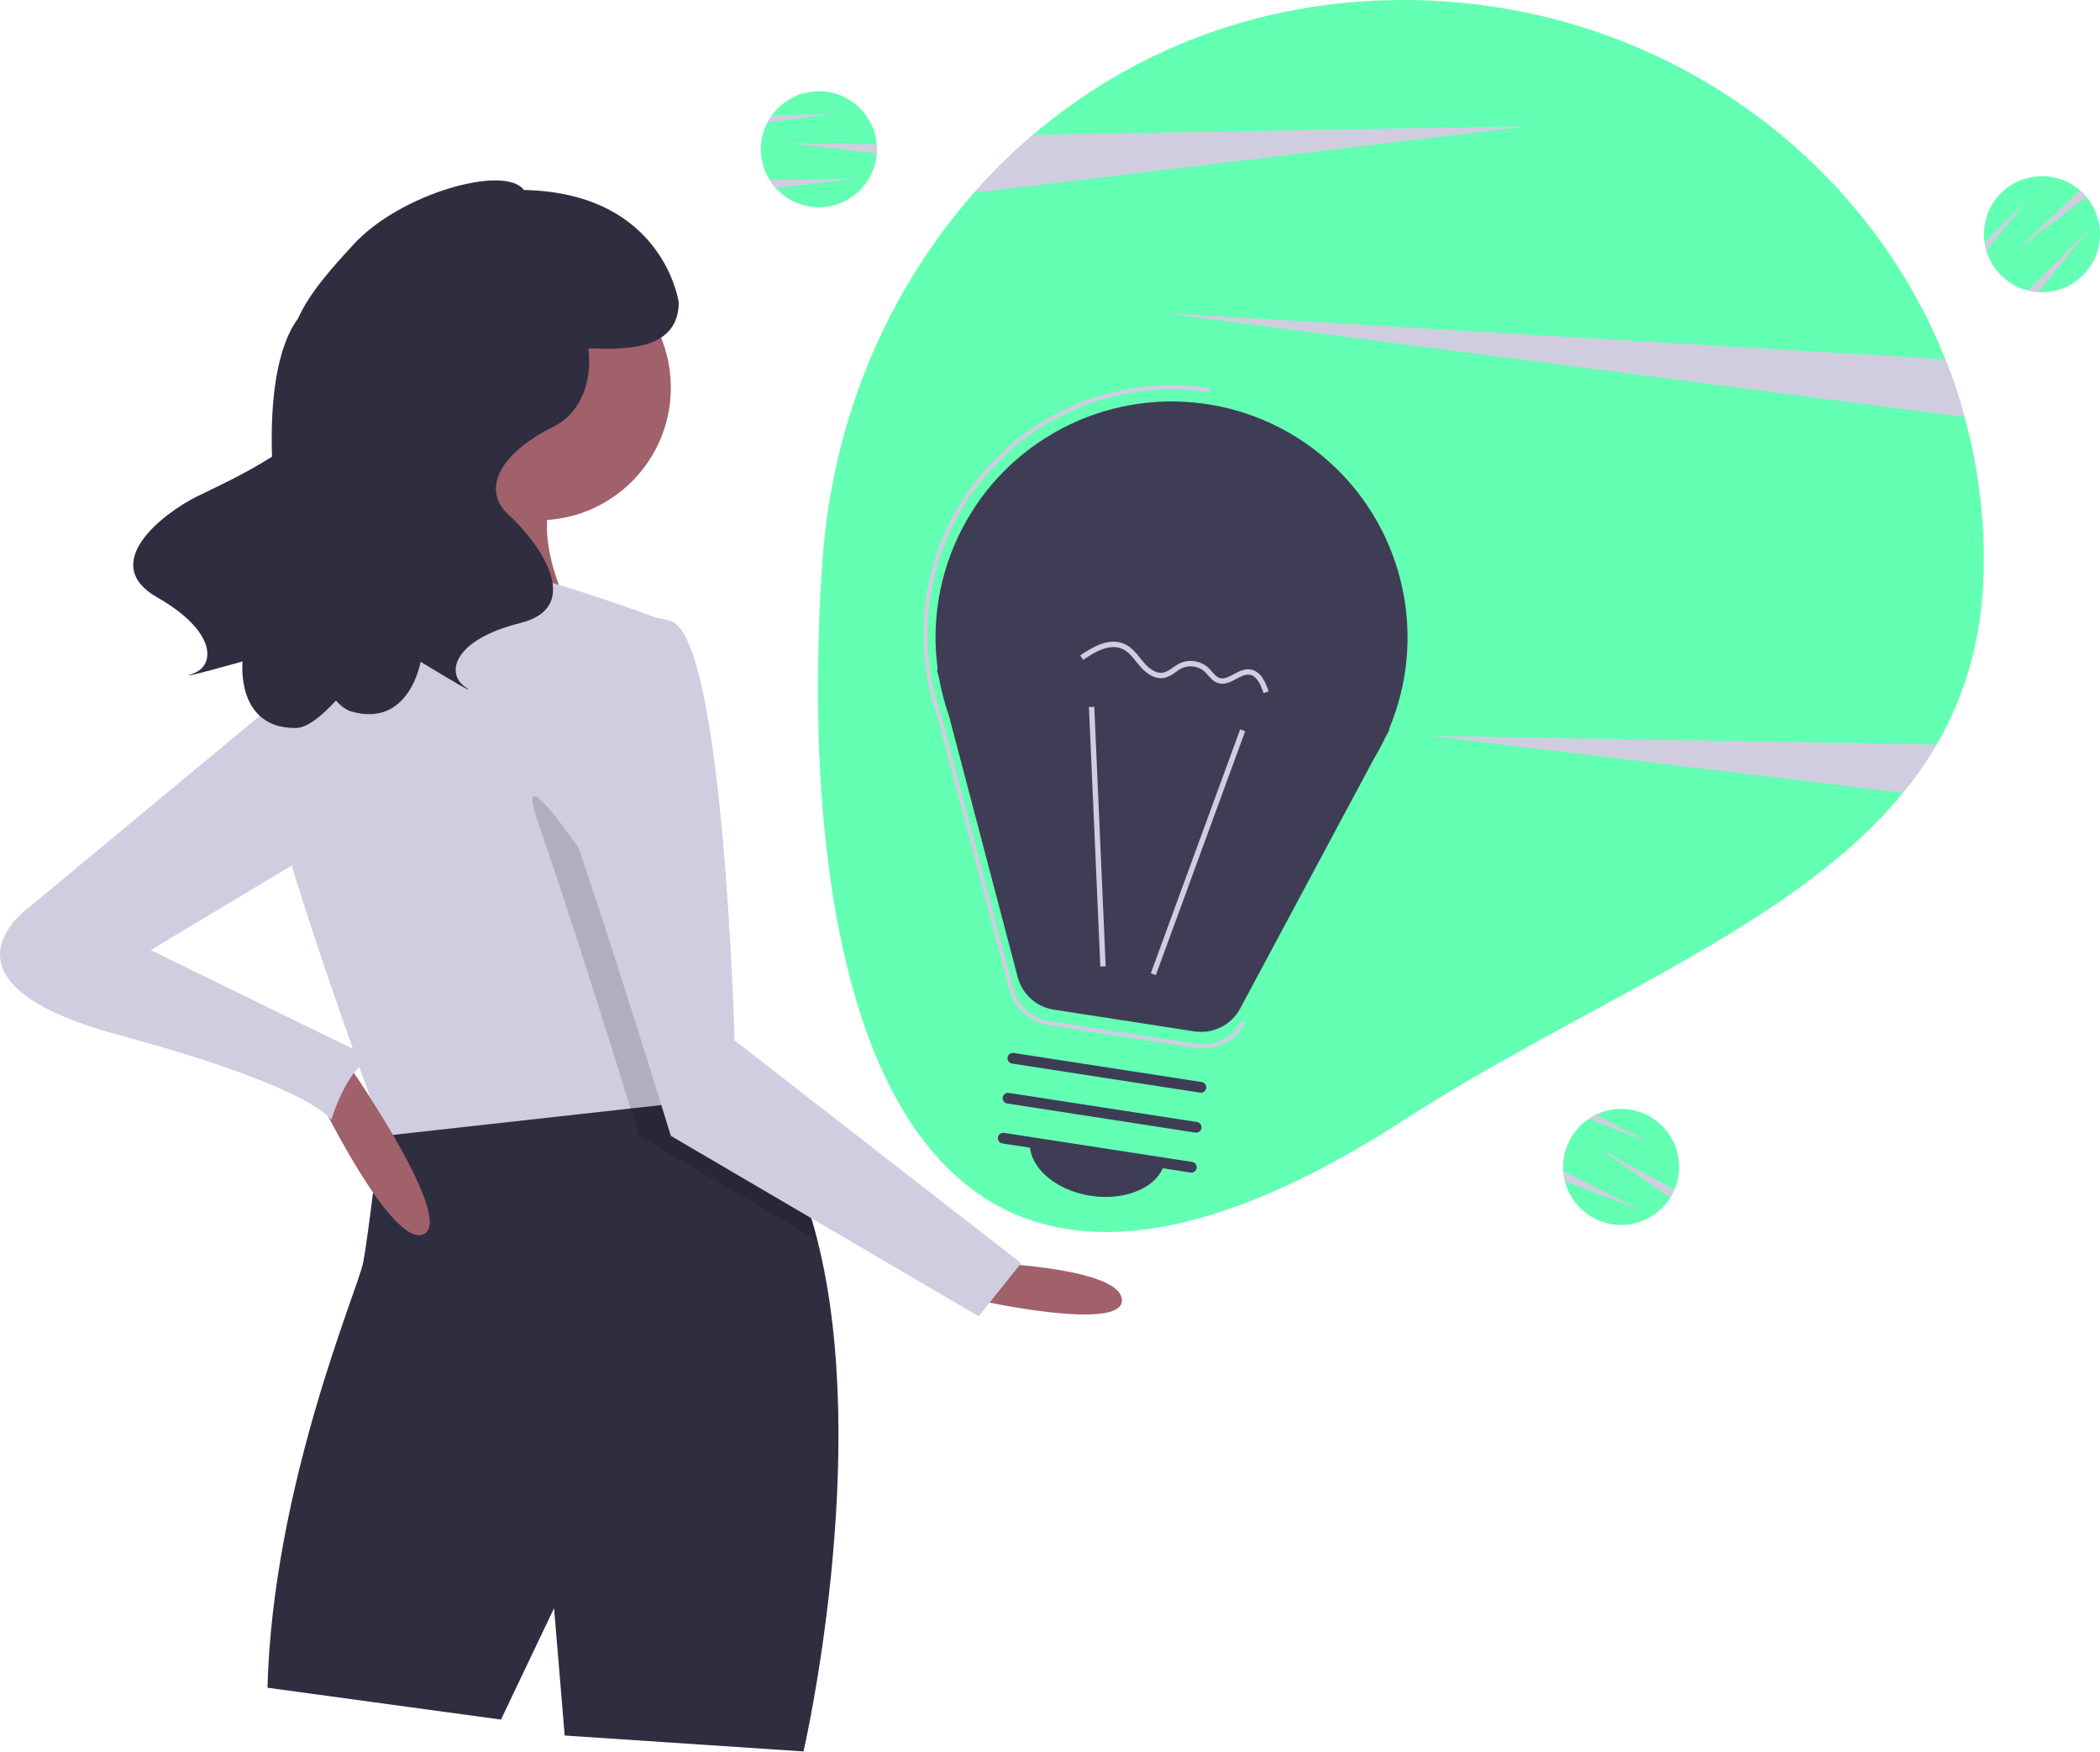
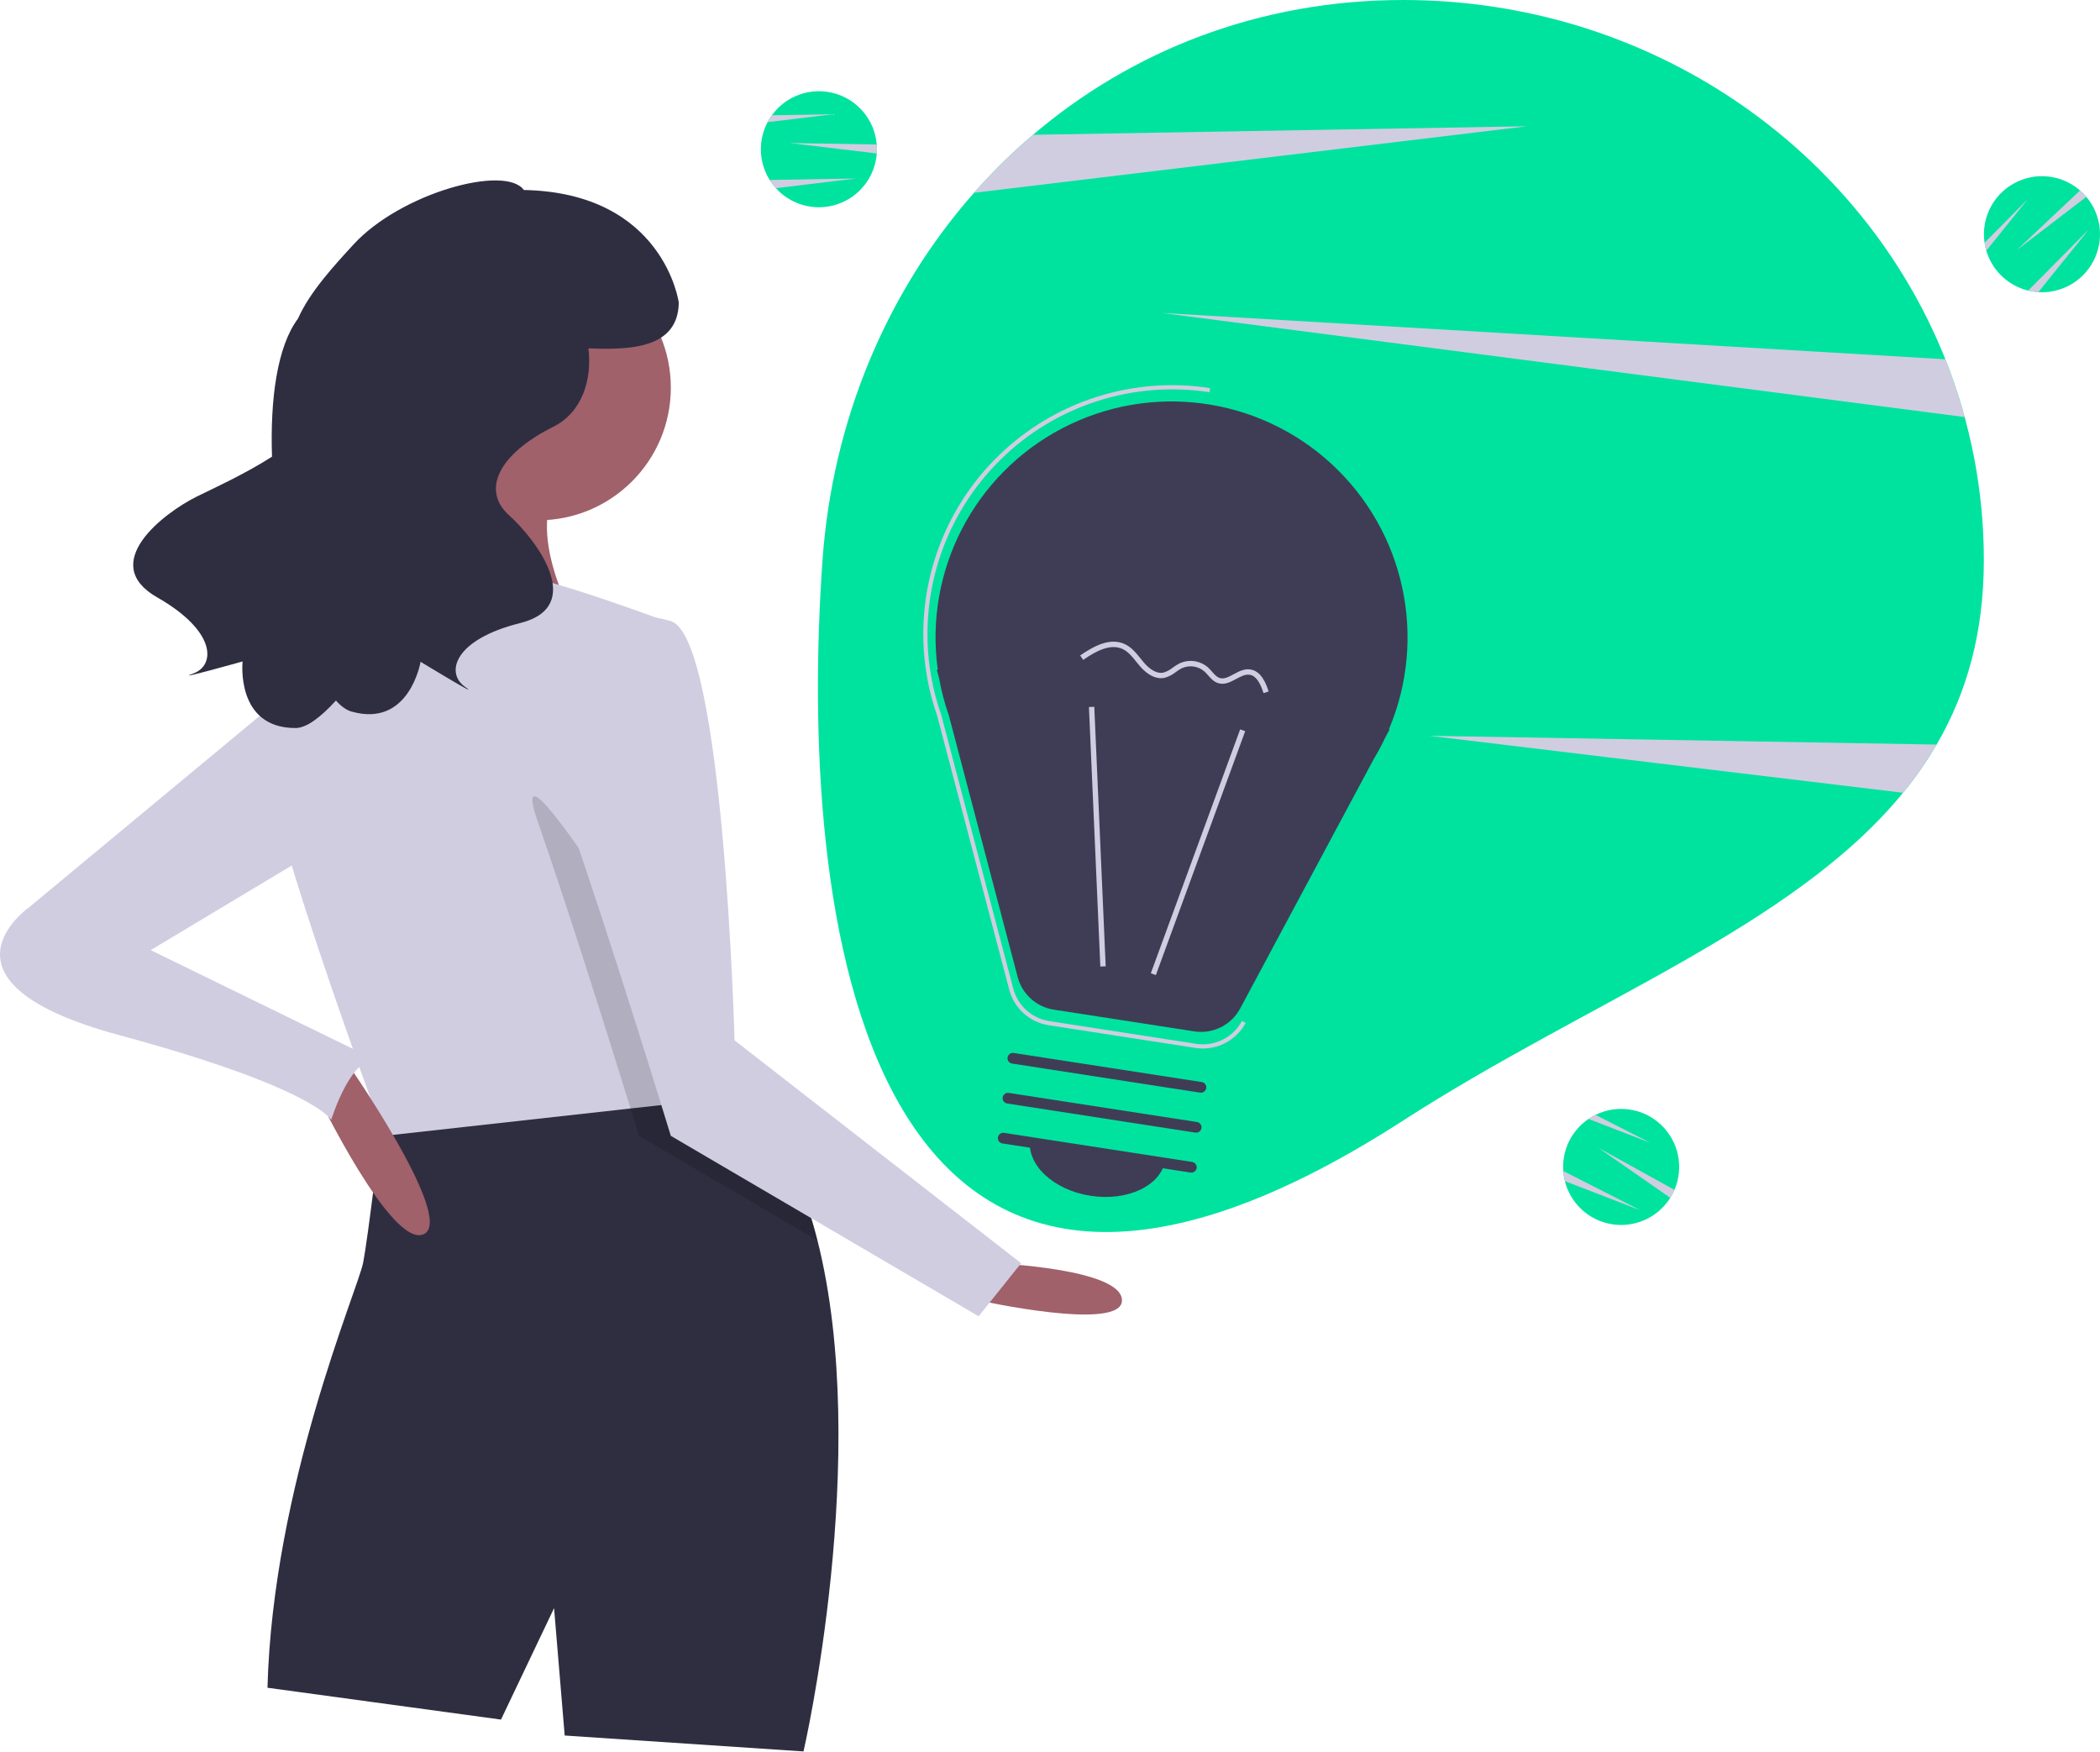
<svg xmlns="http://www.w3.org/2000/svg" id="b6fe4ea4-91cd-4e88-acbb-2663d3326f54" data-name="Layer 1" width="1013.03" height="844.995" viewBox="0 0 1013.03 844.995">
-   <path d="M1050.484,297.813c0,35.17-8.33,64.12-22.78,88.92a177.678,177.678,0,0,1-16.19,23.25c-53.12,64.97-151.88,100.53-241.14,158.13-263.48,170.02-292.02-102.42-280.12-270.3,4.8-67.74,31.18-129.79,73.09-177.3a278.221,278.221,0,0,1,28.45-27.97c47.58-40.52,109.05-65.04,178.58-65.04,119.29,0,221.16,71.95,261.55,173.34a261.85,261.85,0,0,1,18.56,96.97Z" transform="translate(-93.48517 -27.50272)" fill="#63ffb3" />
+   <path d="M1050.484,297.813c0,35.17-8.33,64.12-22.78,88.92a177.678,177.678,0,0,1-16.19,23.25c-53.12,64.97-151.88,100.53-241.14,158.13-263.48,170.02-292.02-102.42-280.12-270.3,4.8-67.74,31.18-129.79,73.09-177.3a278.221,278.221,0,0,1,28.45-27.97c47.58-40.52,109.05-65.04,178.58-65.04,119.29,0,221.16,71.95,261.55,173.34a261.85,261.85,0,0,1,18.56,96.97Z" transform="translate(-93.48517 -27.50272)" fill="#00e39f" />
  <path d="M830.054,88.423l-266.71,32.09a278.221,278.221,0,0,1,28.45-27.97Z" transform="translate(-93.48517 -27.50272)" fill="#d0cde1" />
  <path d="M1027.704,386.733a177.678,177.678,0,0,1-16.19,23.25l-228.46-27.48Z" transform="translate(-93.48517 -27.50272)" fill="#d0cde1" />
  <path d="M1041.244,228.723l-387.19-50.22,377.87,22.34A260.439,260.439,0,0,1,1041.244,228.723Z" transform="translate(-93.48517 -27.50272)" fill="#d0cde1" />
-   <path d="M516.519,99.505c0,.69-.02,1.37-.08,2.04a27.997,27.997,0,1,1-52.68-15.11,25.74,25.74,0,0,1,2.06-3.31,27.989,27.989,0,0,1,50.6,14.1C516.489,97.975,516.519,98.735,516.519,99.505Z" transform="translate(-93.48517 -27.50272)" fill="#63ffb3" />
+   <path d="M516.519,99.505c0,.69-.02,1.37-.08,2.04a27.997,27.997,0,1,1-52.68-15.11,25.74,25.74,0,0,1,2.06-3.31,27.989,27.989,0,0,1,50.6,14.1C516.489,97.975,516.519,98.735,516.519,99.505Z" transform="translate(-93.48517 -27.50272)" fill="#00e39f" />
  <path d="M516.519,99.505c0,.69-.02,1.37-.08,2.04l-41.92-5.04,41.9.72C516.489,97.975,516.519,98.735,516.519,99.505Z" transform="translate(-93.48517 -27.50272)" fill="#d0cde1" />
  <path d="M506.519,113.615l-38.78,4.67a28.057,28.057,0,0,1-2.96-3.95Z" transform="translate(-93.48517 -27.50272)" fill="#d0cde1" />
  <path d="M495.519,82.615l-31.76,3.82a25.74,25.74,0,0,1,2.06-3.31Z" transform="translate(-93.48517 -27.50272)" fill="#d0cde1" />
-   <path d="M900.251,603.631c-.323.609-.66,1.201-1.027,1.764a27.997,27.997,0,1,1-39.45-38.042,25.739,25.739,0,0,1,3.371-1.958,27.989,27.989,0,0,1,38.086,36.175C900.942,602.265,900.612,602.95,900.251,603.631Z" transform="translate(-93.48517 -27.50272)" fill="#63ffb3" />
+   <path d="M900.251,603.631c-.323.609-.66,1.201-1.027,1.764a27.997,27.997,0,1,1-39.45-38.042,25.739,25.739,0,0,1,3.371-1.958,27.989,27.989,0,0,1,38.086,36.175C900.942,602.265,900.612,602.95,900.251,603.631Z" transform="translate(-93.48517 -27.50272)" fill="#00e39f" />
  <path d="M900.251,603.631c-.323.609-.66,1.201-1.027,1.764L864.558,581.292l36.674,20.278C900.942,602.265,900.612,602.95,900.251,603.631Z" transform="translate(-93.48517 -27.50272)" fill="#d0cde1" />
  <path d="M884.804,611.406l-36.444-14.054a28.057,28.057,0,0,1-.763-4.877Z" transform="translate(-93.48517 -27.50272)" fill="#d0cde1" />
  <path d="M889.619,578.867l-29.845-11.514a25.739,25.739,0,0,1,3.371-1.958Z" transform="translate(-93.48517 -27.50272)" fill="#d0cde1" />
-   <path d="M1098.564,120.955c.482.494.942.995,1.367,1.516a27.997,27.997,0,1,1-48.264,25.964,25.739,25.739,0,0,1-.836-3.808,27.989,27.989,0,0,1,46.069-25.235C1097.474,119.881,1098.026,120.404,1098.564,120.955Z" transform="translate(-93.48517 -27.50272)" fill="#63ffb3" />
+   <path d="M1098.564,120.955c.482.494.942.995,1.367,1.516a27.997,27.997,0,1,1-48.264,25.964,25.739,25.739,0,0,1-.836-3.808,27.989,27.989,0,0,1,46.069-25.235C1097.474,119.881,1098.026,120.404,1098.564,120.955Z" transform="translate(-93.48517 -27.50272)" fill="#00e39f" />
  <path d="M1098.564,120.955c.482.494.942.995,1.367,1.516l-33.53,25.66,30.499-28.739C1097.474,119.881,1098.026,120.404,1098.564,120.955Z" transform="translate(-93.48517 -27.50272)" fill="#d0cde1" />
  <path d="M1101.256,138.039l-24.502,30.419a28.057,28.057,0,0,1-4.877-.761Z" transform="translate(-93.48517 -27.50272)" fill="#d0cde1" />
  <path d="M1071.737,123.526l-20.07,24.91a25.739,25.739,0,0,1-.836-3.808Z" transform="translate(-93.48517 -27.50272)" fill="#d0cde1" />
  <path d="M573.266,636.956s61.446,2.56,61.446,17.922-69.126,0-69.126,0Z" transform="translate(-93.48517 -27.50272)" fill="#a0616a" />
  <path d="M481.097,872.497l-115.21-7.681L360.766,803.371l-25.602,53.765-112.65-15.361c2.56-97.289,43.524-192.017,46.084-204.819s8.679-65.696,8.679-65.696c11.188-23.733,69.817-25.961,115.774-23.81,19.048.871,35.946,2.509,46.366,3.687,6.887.768,10.958,1.331,10.958,1.331,18.357,18.92,30.185,44.702,37.456,73.504C514.047,729.739,481.097,872.497,481.097,872.497Z" transform="translate(-93.48517 -27.50272)" fill="#2f2e41" />
  <circle cx="259.6" cy="187.015" r="64.006" fill="#a0616a" />
  <path d="M309.562,229.879S291.64,309.246,263.477,332.288s110.09,0,110.09,0-30.723-51.205-7.681-74.247S309.562,229.879,309.562,229.879Z" transform="translate(-93.48517 -27.50272)" fill="#a0616a" />
  <path d="M440.133,557.589,397.659,562.299,278.839,575.51s-.563-1.511-1.562-4.25c-8.628-23.529-50.18-138.022-54.763-172.406-5.12-38.403,48.644-84.488,48.644-84.488s51.205-10.241,66.566-10.241,76.807,23.042,76.807,23.042l22.914,206.124,1.971,17.845Z" transform="translate(-93.48517 -27.50272)" fill="#d0cde1" />
  <path d="M487.831,625.972,401.73,575.51s-1.511-4.916-4.071-13.211c-1.28-4.148-2.841-9.166-4.608-14.849-9.934-31.901-26.601-84.539-39.965-122.993-20.482-58.885,79.367,104.97,79.367,104.97l4.992,3.866,1.971,17.845c6.887.768,10.958,1.331,10.958,1.331C468.731,571.388,480.56,597.17,487.831,625.972Z" transform="translate(-93.48517 -27.50272)" opacity="0.15" />
  <path d="M373.567,332.288s-25.602,33.283-5.12,92.168,48.644,151.054,48.644,151.054l148.493,87.048,20.482-25.602L447.814,529.426s-5.12-194.578-30.723-202.258S373.567,332.288,373.567,332.288Z" transform="translate(-93.48517 -27.50272)" fill="#d0cde1" />
  <path d="M246.836,556.309s35.843,74.247,51.205,66.566S259.637,538.387,259.637,538.387Z" transform="translate(-93.48517 -27.50272)" fill="#a0616a" />
  <path d="M242.996,352.77,107.303,465.42s-51.205,35.843,43.524,61.446S253.237,567.83,253.237,567.83s10.241-33.283,23.042-28.163l-110.09-53.765,89.608-53.765Z" transform="translate(-93.48517 -27.50272)" fill="#d0cde1" />
  <path d="M188.459,267.052c7.122-3.527,22.848-10.645,36.243-19.22-.939-27.898,2.496-53.223,12.552-66.647,5.645-12.817,17.498-25.648,26.781-35.753,22.798-24.815,73.21-38.667,82.151-26.268,67.625,1.335,74.745,54.343,74.745,54.343-.352,22.172-23.396,22.873-43.582,22.066,1.808,15.136-3.01,30.864-16.96,37.839-26.676,13.338-34.679,30.677-21.341,42.682s37.346,44.015,5.335,52.018-36.013,24.009-26.676,30.678S296.368,346.784,296.368,346.784s-5.335,32.011-33.345,24.008c-2.51-.717-5.019-2.555-7.485-5.303-7.565,8.312-14.313,13.227-19.4,13.254-29.13.154-25.637-32.11-25.637-32.11s-34.576,9.71-23.787,5.806,11.251-20.396-17.417-36.734S172.379,275.015,188.459,267.052Z" transform="translate(-93.48517 -27.50272)" fill="#2f2e41" />
  <path d="M545.869,350.684l-.464-.061,1.133,4.306a113.176,113.176,0,0,0,4.65,17.677L584.414,498.913a21.408,21.408,0,0,0,17.431,15.71l67.76,10.483a21.408,21.408,0,0,0,22.146-11.052l64.394-120.276a113.003,113.003,0,0,0,5.508-10.288l2.186-4.084-.341-.045a113.847,113.847,0,1,0-217.629-28.678Z" transform="translate(-93.48517 -27.50272)" fill="#3f3d56" />
  <path d="M673.763,533.358a23.298,23.298,0,0,1-3.564-.274l-70.828-10.958a23.371,23.371,0,0,1-19.034-17.155L545.606,372.945a119.056,119.056,0,0,1-4.878-18.556l-.878-5.776A120.026,120.026,0,0,1,677.242,214.75l-.307,1.977a118.069,118.069,0,0,0-134.931,132.913l.675,4.32a118.281,118.281,0,0,0,4.837,18.4l34.754,132.103a21.37,21.37,0,0,0,17.405,15.688l70.828,10.958a21.407,21.407,0,0,0,22.114-11.036l1.764.943A23.421,23.421,0,0,1,673.763,533.358Z" transform="translate(-93.48517 -27.50272)" fill="#d0cde1" />
  <rect x="608.739" y="437.38" width="125.314" height="2.587" transform="translate(-64.90222 890.7514) rotate(-69.88499)" fill="#d0cde1" />
  <rect x="621.528" y="368.501" width="2.587" height="125.314" transform="translate(-111.8108 0.25189) rotate(-2.51583)" fill="#d0cde1" />
  <path d="M667.775,593.213l-90.757-14.04a2.587,2.587,0,0,1,.791-5.113l90.757,14.04a2.587,2.587,0,1,1-.791,5.113Z" transform="translate(-93.48517 -27.50272)" fill="#3f3d56" />
  <path d="M670.102,573.941l-90.757-14.04a2.587,2.587,0,1,1,.791-5.113l90.757,14.04a2.587,2.587,0,1,1-.791,5.113Z" transform="translate(-93.48517 -27.50272)" fill="#3f3d56" />
  <path d="M672.429,554.668,581.672,540.627a2.587,2.587,0,0,1,.791-5.113l90.757,14.04a2.587,2.587,0,0,1-.791,5.113Z" transform="translate(-93.48517 -27.50272)" fill="#3f3d56" />
  <path d="M619.575,604.429c18.002,2.785,34.148-4.99,36.063-17.367l-65.192-10.085C588.532,589.353,601.573,601.644,619.575,604.429Z" transform="translate(-93.48517 -27.50272)" fill="#3f3d56" />
  <path d="M652.199,354.602c-3.872-.598-7.076-3.659-8.833-5.711-.576-.673-1.137-1.37-1.699-2.07-2.046-2.546-3.977-4.951-6.666-6.205-5.937-2.77-12.932,1.099-18.989,5.25l-1.463-2.133c6.659-4.565,14.424-8.782,21.546-5.461,3.235,1.509,5.449,4.265,7.589,6.929.545.679,1.089,1.355,1.647,2.008,1.826,2.133,5.469,5.589,9.372,4.792a12.598,12.598,0,0,0,4.495-2.38,24.077,24.077,0,0,1,3.181-2.007,12.669,12.669,0,0,1,13.907,1.965,25.024,25.024,0,0,1,1.887,1.996c1.164,1.327,2.262,2.579,3.692,3.034,2.114.676,4.349-.533,6.717-1.809,2.442-1.318,4.966-2.681,7.83-2.345.093.011.187.024.279.038,5.096.788,7.445,6.424,8.774,10.629l-2.467.779c-1.806-5.717-4.006-8.56-6.889-8.877-2.051-.241-4.114.872-6.298,2.051-2.738,1.478-5.571,3.007-8.731,1.998-2.115-.673-3.507-2.259-4.852-3.792a22.797,22.797,0,0,0-1.688-1.793,10.165,10.165,0,0,0-11.012-1.557,21.837,21.837,0,0,0-2.836,1.801,14.697,14.697,0,0,1-5.47,2.802A8.504,8.504,0,0,1,652.199,354.602Z" transform="translate(-93.48517 -27.50272)" fill="#d0cde1" />
</svg>
